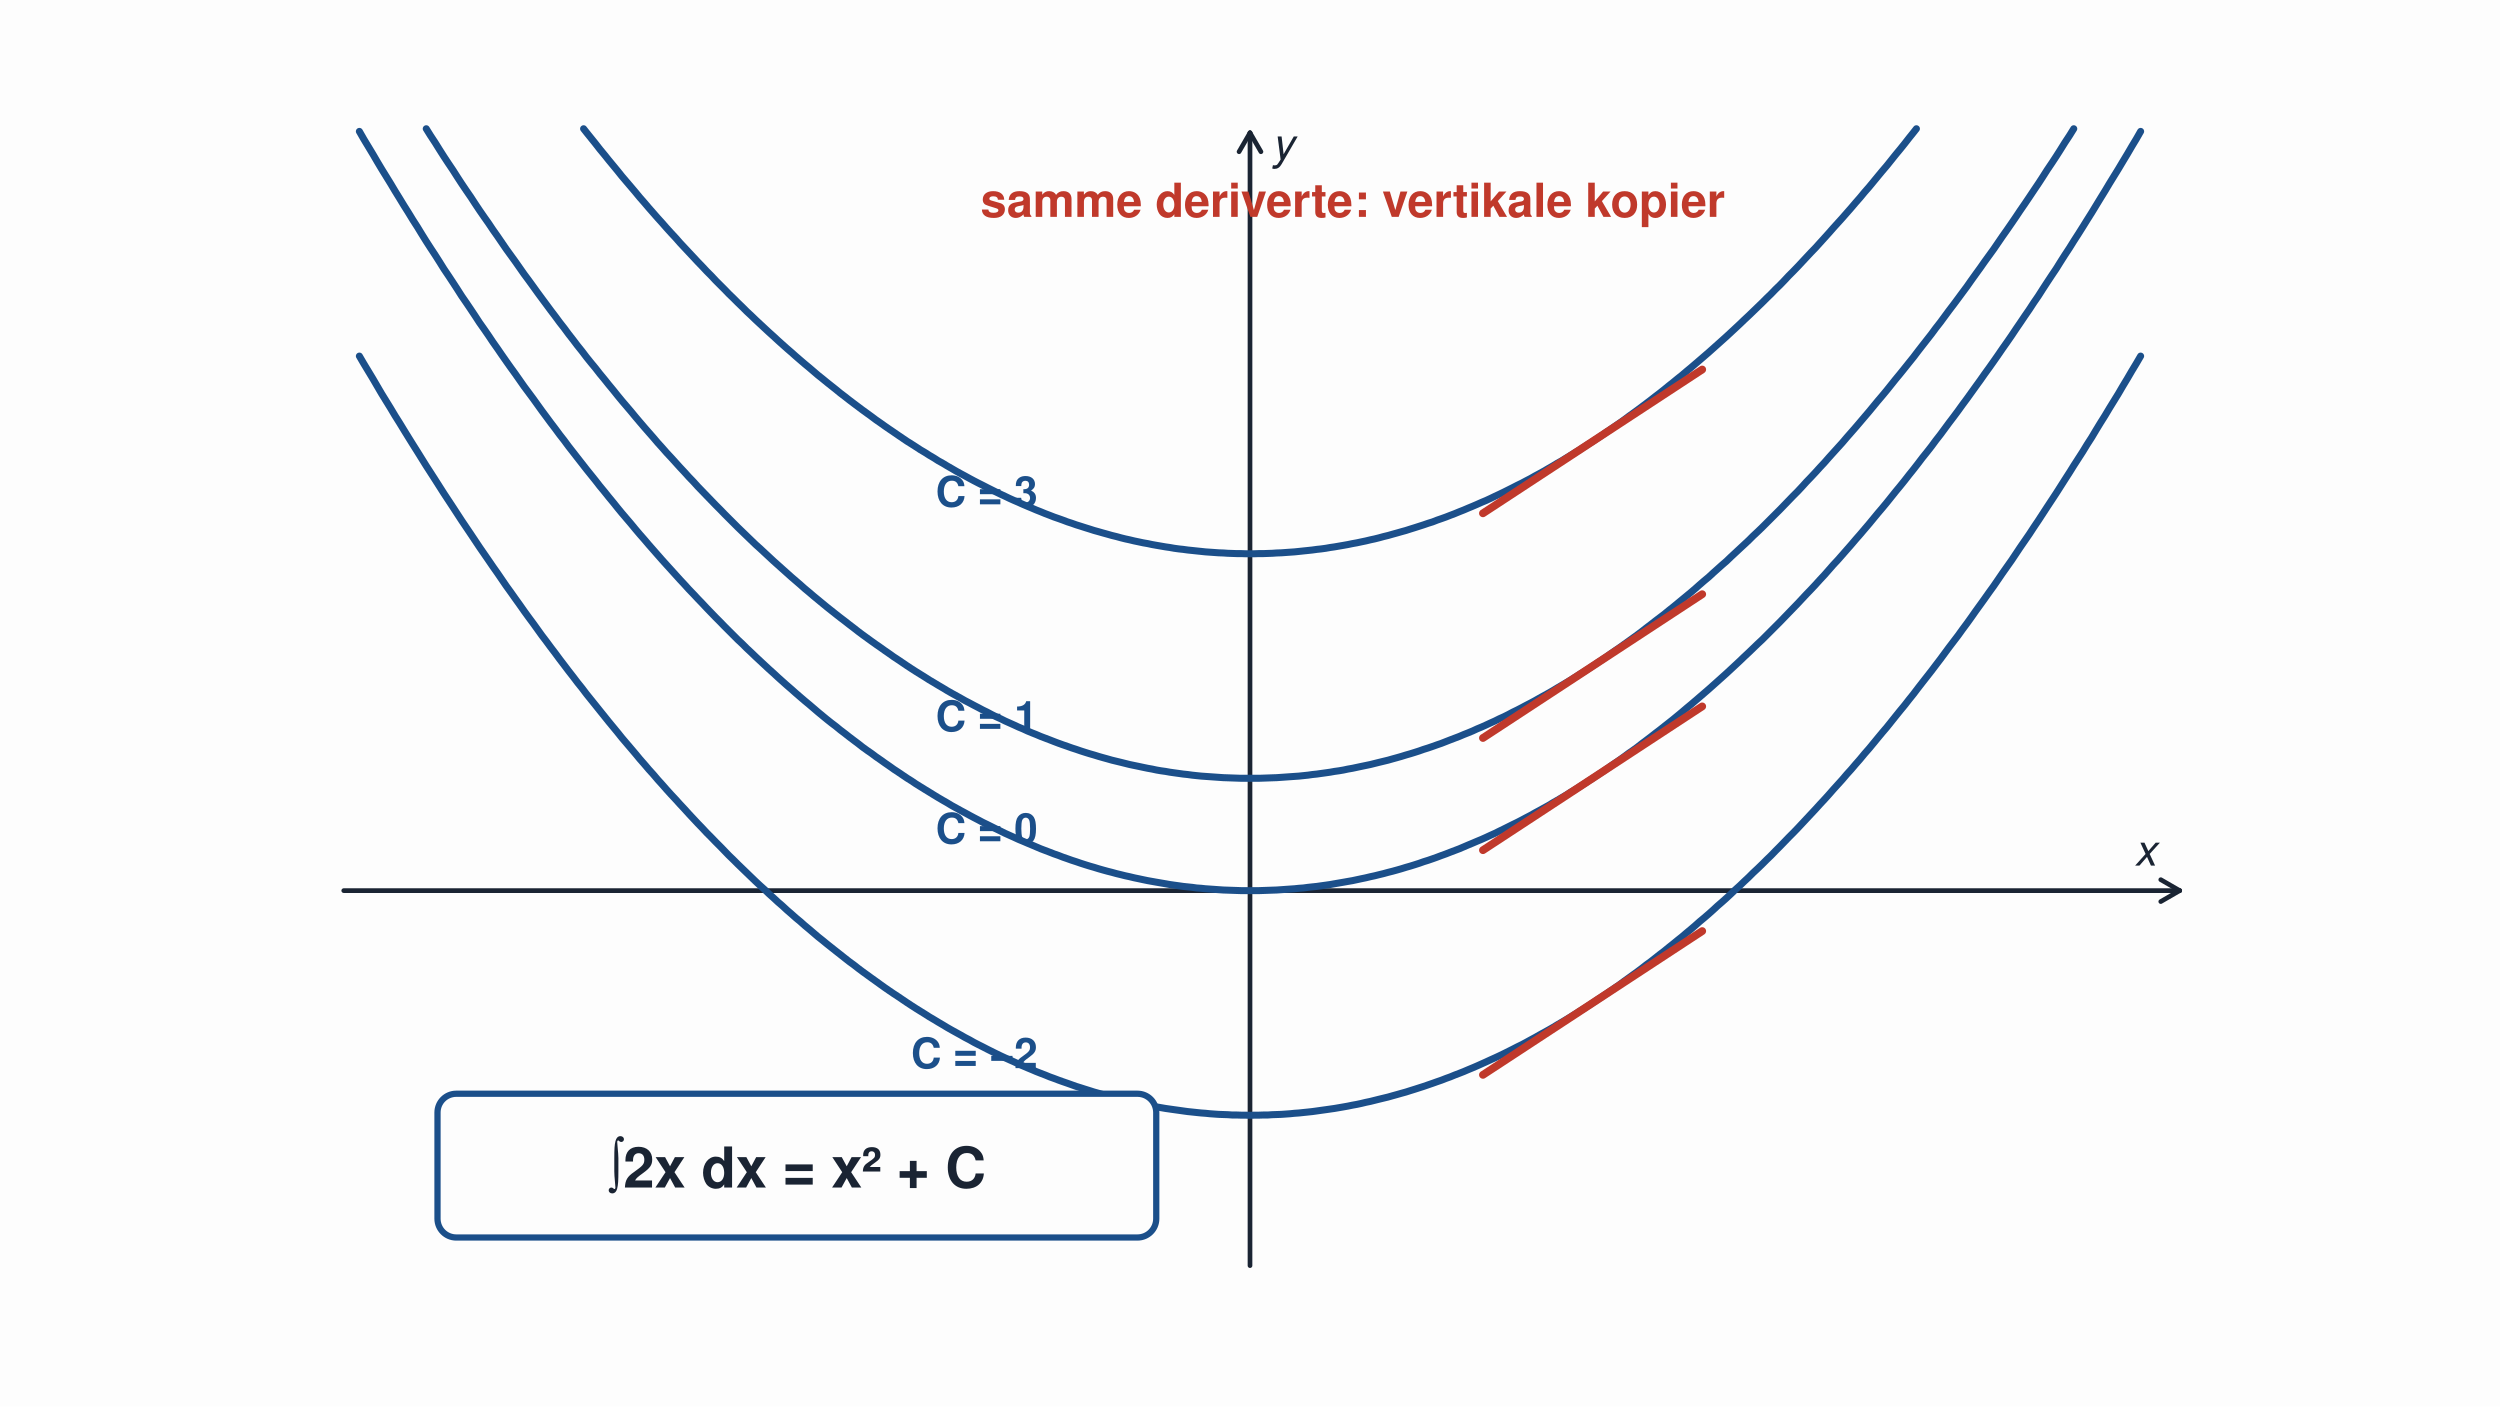
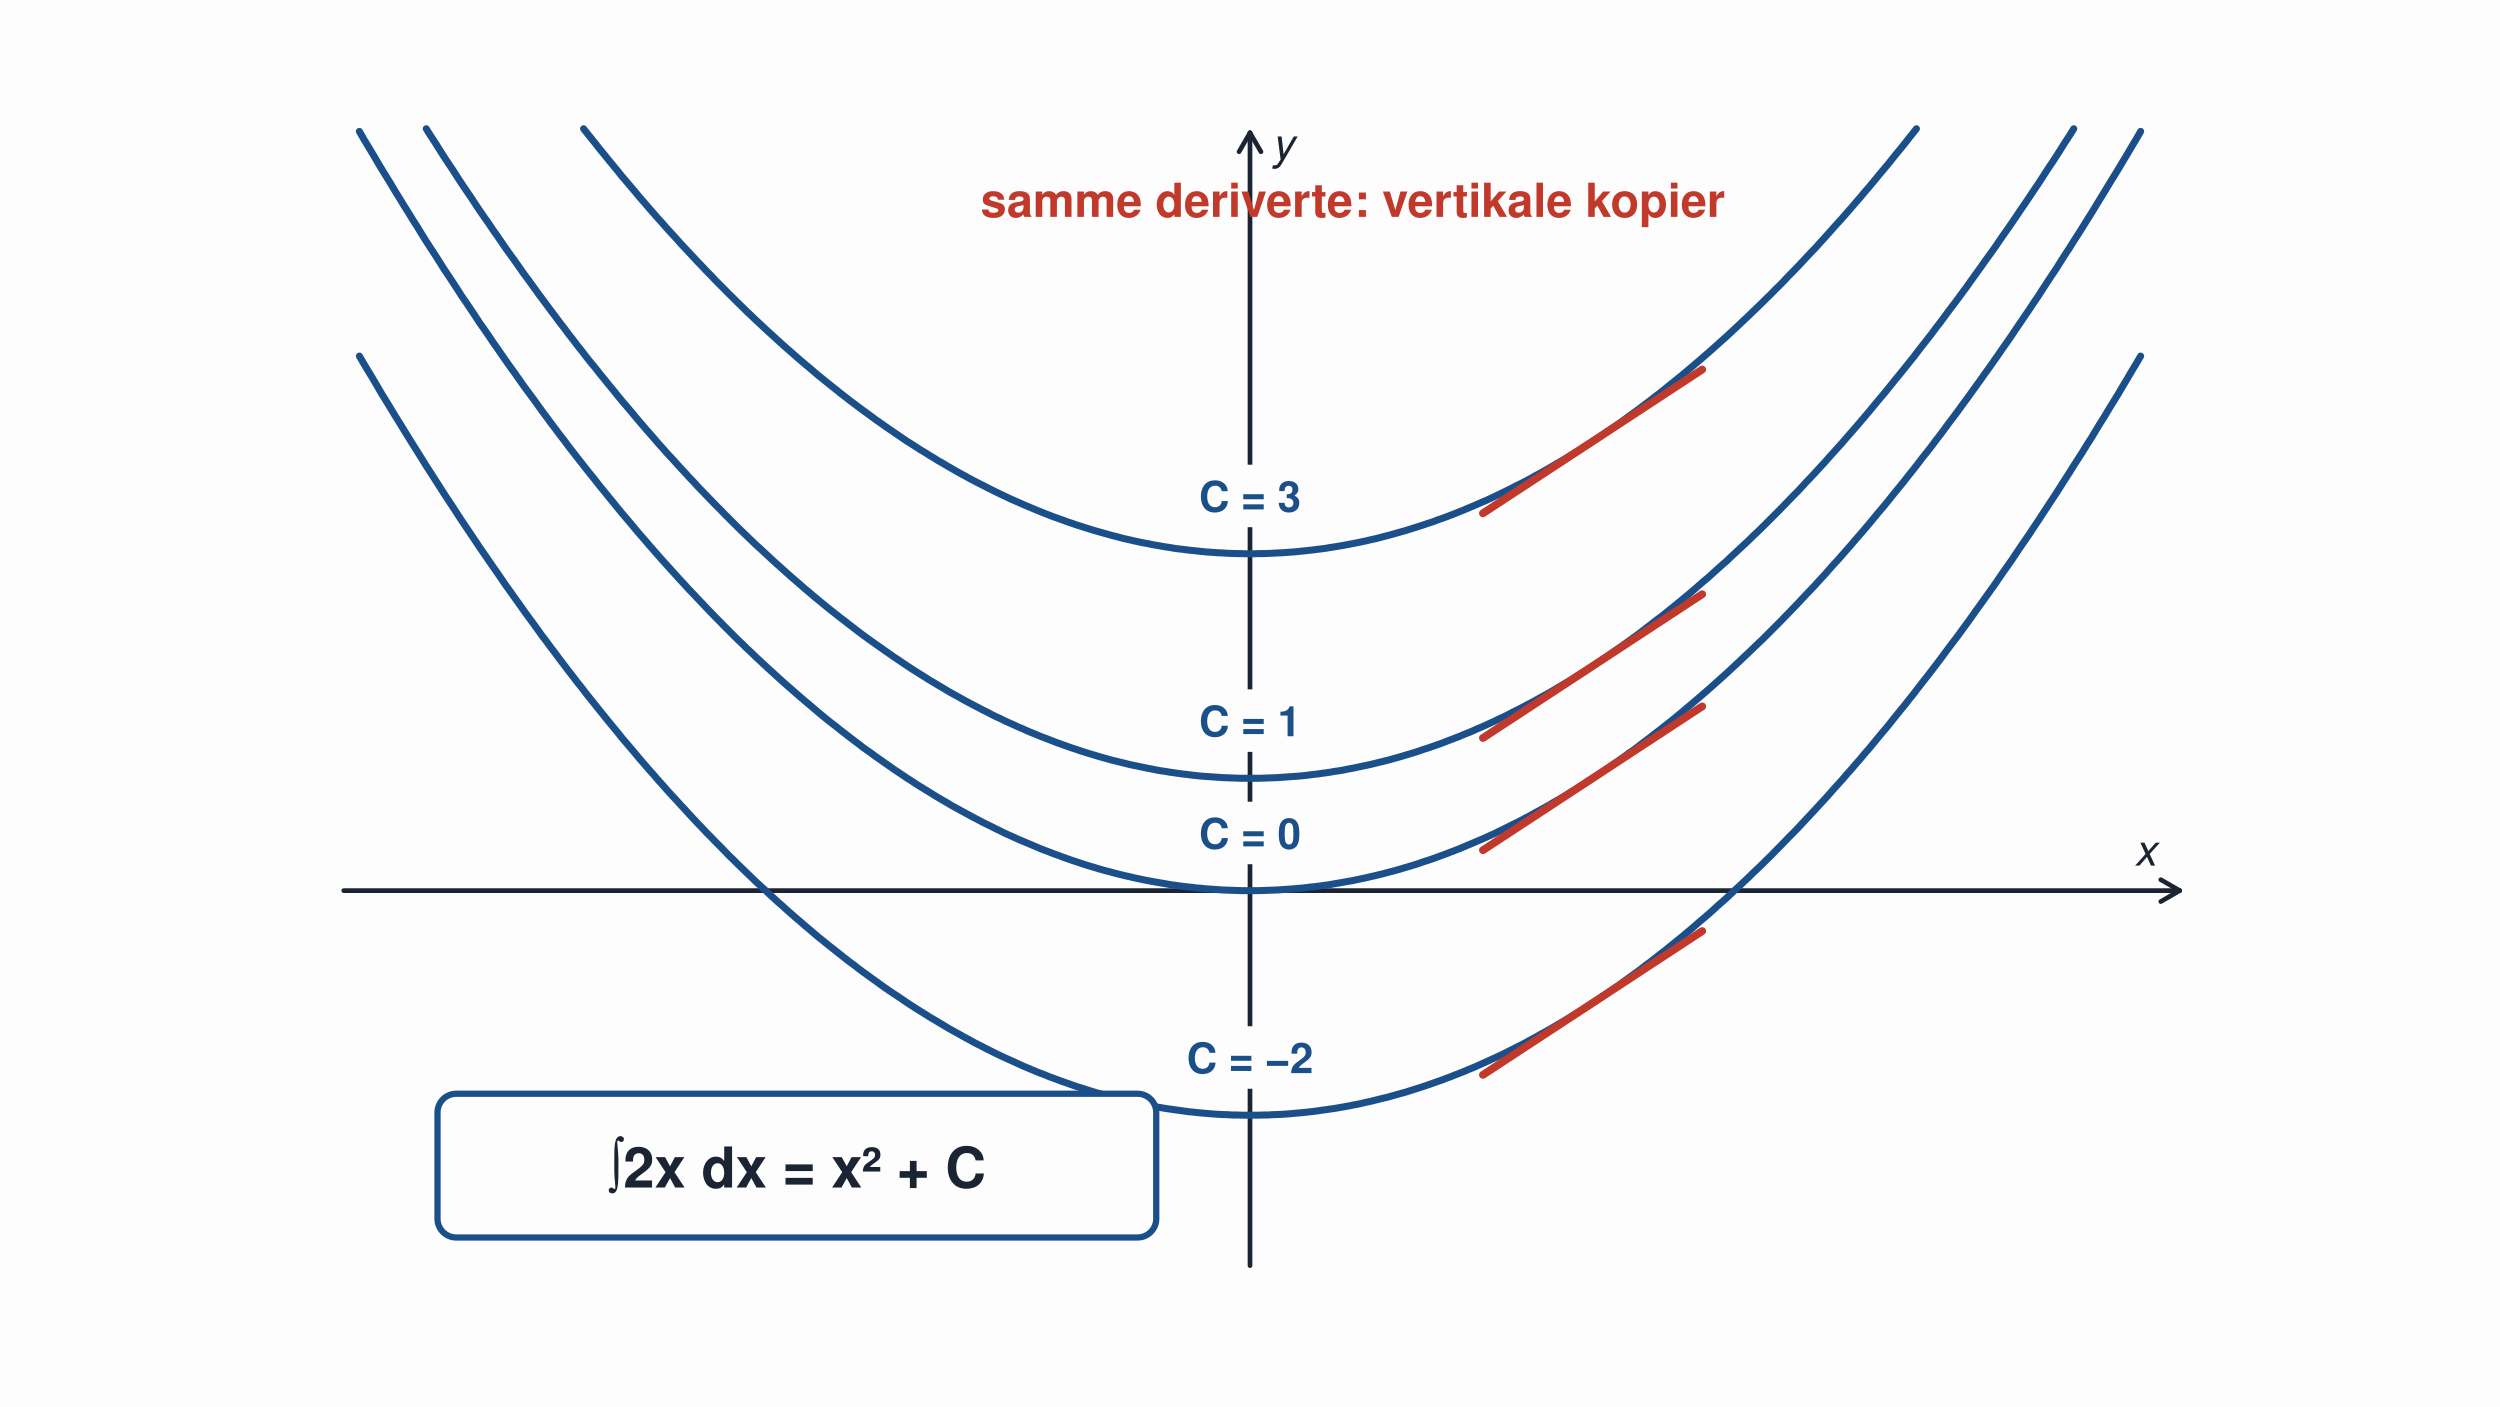
<svg xmlns="http://www.w3.org/2000/svg" viewBox="0 0 1600 900" width="1600" height="900" role="img">
  <rect width="1600" height="900" fill="#FDFDFD" />
  <line x1="220.0" y1="570.0" x2="1395.0" y2="570.0" stroke="#1A2433" stroke-width="3" opacity="1" stroke-linecap="round" />
  <line x1="1395.0" y1="570.0" x2="1382.9" y2="577.0" stroke="#1A2433" stroke-width="3" opacity="1" stroke-linecap="round" />
  <line x1="1395.0" y1="570.0" x2="1382.9" y2="563.0" stroke="#1A2433" stroke-width="3" opacity="1" stroke-linecap="round" />
  <line x1="800.0" y1="810.0" x2="800.0" y2="85.0" stroke="#1A2433" stroke-width="3" opacity="1" stroke-linecap="round" />
  <line x1="800.0" y1="85.0" x2="807.0" y2="97.1" stroke="#1A2433" stroke-width="3" opacity="1" stroke-linecap="round" />
  <line x1="800.0" y1="85.0" x2="793.0" y2="97.1" stroke="#1A2433" stroke-width="3" opacity="1" stroke-linecap="round" />
  <text x="1380.0" y="554.0" font-family="system-ui, 'Segoe UI', Helvetica, Arial, sans-serif" font-size="28" fill="#1A2433" text-anchor="end" font-style="italic">x</text>
  <text x="814.0" y="102.0" font-family="system-ui, 'Segoe UI', Helvetica, Arial, sans-serif" font-size="28" fill="#1A2433" text-anchor="start" font-style="italic">y</text>
  <path d="M 230.0,227.9 L 232.8,232.7 L 235.7,237.5 L 238.6,242.3 L 241.4,247.1 L 244.2,251.9 L 247.1,256.6 L 250.0,261.3 L 252.8,266.0 L 255.7,270.6 L 258.5,275.2 L 261.4,279.9 L 264.2,284.4 L 267.1,289.0 L 269.9,293.5 L 272.7,298.0 L 275.6,302.5 L 278.5,307.0 L 281.3,311.4 L 284.1,315.8 L 287.0,320.2 L 289.9,324.6 L 292.7,328.9 L 295.5,333.2 L 298.4,337.5 L 301.3,341.8 L 304.1,346.0 L 306.9,350.2 L 309.8,354.4 L 312.7,358.6 L 315.5,362.7 L 318.4,366.8 L 321.2,370.9 L 324.0,375.0 L 326.9,379.0 L 329.8,383.1 L 332.6,387.0 L 335.4,391.0 L 338.3,395.0 L 341.2,398.9 L 344.0,402.8 L 346.8,406.7 L 349.7,410.5 L 352.5,414.3 L 355.4,418.1 L 358.2,421.9 L 361.1,425.7 L 363.9,429.4 L 366.8,433.1 L 369.6,436.8 L 372.5,440.4 L 375.3,444.1 L 378.2,447.7 L 381.1,451.3 L 383.9,454.8 L 386.8,458.4 L 389.6,461.9 L 392.5,465.4 L 395.3,468.8 L 398.1,472.3 L 401.0,475.7 L 403.9,479.1 L 406.7,482.4 L 409.5,485.8 L 412.4,489.1 L 415.2,492.4 L 418.1,495.6 L 420.9,498.9 L 423.8,502.1 L 426.6,505.3 L 429.5,508.5 L 432.4,511.6 L 435.2,514.7 L 438.1,517.8 L 440.9,520.9 L 443.8,524.0 L 446.6,527.0 L 449.5,530.0 L 452.3,533.0 L 455.2,535.9 L 458.0,538.8 L 460.9,541.7 L 463.7,544.6 L 466.5,547.5 L 469.4,550.3 L 472.2,553.1 L 475.1,555.9 L 477.9,558.6 L 480.8,561.4 L 483.6,564.1 L 486.5,566.8 L 489.4,569.4 L 492.2,572.1 L 495.1,574.7 L 497.9,577.3 L 500.8,579.8 L 503.6,582.4 L 506.5,584.9 L 509.3,587.4 L 512.2,589.8 L 515.0,592.3 L 517.9,594.7 L 520.7,597.1 L 523.5,599.5 L 526.4,601.8 L 529.2,604.1 L 532.1,606.4 L 535.0,608.7 L 537.8,610.9 L 540.7,613.2 L 543.5,615.4 L 546.4,617.5 L 549.2,619.7 L 552.0,621.8 L 554.9,623.9 L 557.8,626.0 L 560.6,628.0 L 563.5,630.1 L 566.3,632.1 L 569.2,634.1 L 572.0,636.0 L 574.9,637.9 L 577.7,639.8 L 580.5,641.7 L 583.4,643.6 L 586.2,645.4 L 589.1,647.2 L 592.0,649.0 L 594.8,650.8 L 597.7,652.5 L 600.5,654.2 L 603.4,655.9 L 606.2,657.6 L 609.0,659.2 L 611.9,660.8 L 614.8,662.4 L 617.6,664.0 L 620.5,665.5 L 623.3,667.1 L 626.2,668.6 L 629.0,670.0 L 631.9,671.5 L 634.7,672.9 L 637.5,674.3 L 640.4,675.7 L 643.2,677.0 L 646.1,678.3 L 649.0,679.6 L 651.8,680.9 L 654.7,682.2 L 657.5,683.4 L 660.4,684.6 L 663.2,685.8 L 666.0,686.9 L 668.9,688.0 L 671.8,689.2 L 674.6,690.2 L 677.5,691.3 L 680.3,692.3 L 683.2,693.3 L 686.0,694.3 L 688.8,695.3 L 691.7,696.2 L 694.5,697.1 L 697.4,698.0 L 700.2,698.9 L 703.1,699.7 L 705.9,700.5 L 708.8,701.3 L 711.6,702.1 L 714.5,702.8 L 717.4,703.5 L 720.2,704.2 L 723.0,704.9 L 725.9,705.5 L 728.8,706.2 L 731.6,706.8 L 734.5,707.3 L 737.3,707.9 L 740.1,708.4 L 743.0,708.9 L 745.9,709.4 L 748.7,709.8 L 751.5,710.2 L 754.4,710.6 L 757.2,711.0 L 760.1,711.4 L 763.0,711.7 L 765.8,712.0 L 768.7,712.3 L 771.5,712.5 L 774.4,712.8 L 777.2,713.0 L 780.0,713.2 L 782.9,713.3 L 785.8,713.4 L 788.6,713.6 L 791.5,713.6 L 794.3,713.7 L 797.1,713.7 L 800.0,713.8 L 802.9,713.7 L 805.7,713.7 L 808.6,713.6 L 811.4,713.6 L 814.2,713.4 L 817.1,713.3 L 820.0,713.2 L 822.8,713.0 L 825.6,712.8 L 828.5,712.5 L 831.4,712.3 L 834.2,712.0 L 837.1,711.7 L 839.9,711.4 L 842.8,711.0 L 845.6,710.6 L 848.5,710.2 L 851.3,709.8 L 854.1,709.4 L 857.0,708.9 L 859.9,708.4 L 862.7,707.9 L 865.6,707.3 L 868.4,706.8 L 871.2,706.2 L 874.1,705.5 L 877.0,704.9 L 879.8,704.2 L 882.6,703.5 L 885.5,702.8 L 888.4,702.1 L 891.2,701.3 L 894.1,700.5 L 896.9,699.7 L 899.8,698.9 L 902.6,698.0 L 905.5,697.1 L 908.3,696.2 L 911.1,695.3 L 914.0,694.3 L 916.9,693.3 L 919.7,692.3 L 922.6,691.3 L 925.4,690.2 L 928.2,689.2 L 931.1,688.0 L 934.0,686.9 L 936.8,685.8 L 939.6,684.6 L 942.5,683.4 L 945.3,682.2 L 948.2,680.9 L 951.1,679.6 L 953.9,678.3 L 956.8,677.0 L 959.6,675.7 L 962.5,674.3 L 965.3,672.9 L 968.1,671.5 L 971.0,670.0 L 973.9,668.6 L 976.7,667.1 L 979.6,665.5 L 982.4,664.0 L 985.2,662.4 L 988.1,660.8 L 991.0,659.2 L 993.8,657.6 L 996.6,655.9 L 999.5,654.2 L 1002.4,652.5 L 1005.2,650.8 L 1008.1,649.0 L 1010.9,647.2 L 1013.8,645.4 L 1016.6,643.6 L 1019.5,641.7 L 1022.3,639.8 L 1025.2,637.9 L 1028.0,636.0 L 1030.8,634.1 L 1033.7,632.1 L 1036.6,630.1 L 1039.4,628.0 L 1042.2,626.0 L 1045.1,623.9 L 1048.0,621.8 L 1050.8,619.7 L 1053.6,617.5 L 1056.5,615.4 L 1059.3,613.2 L 1062.2,610.9 L 1065.1,608.7 L 1067.9,606.4 L 1070.8,604.1 L 1073.6,601.8 L 1076.5,599.5 L 1079.3,597.1 L 1082.2,594.7 L 1085.0,592.3 L 1087.8,589.8 L 1090.7,587.4 L 1093.6,584.9 L 1096.4,582.4 L 1099.2,579.8 L 1102.1,577.3 L 1105.0,574.7 L 1107.8,572.1 L 1110.6,569.4 L 1113.5,566.8 L 1116.3,564.1 L 1119.2,561.4 L 1122.0,558.6 L 1124.9,555.9 L 1127.8,553.1 L 1130.6,550.3 L 1133.5,547.5 L 1136.3,544.6 L 1139.2,541.7 L 1142.0,538.8 L 1144.8,535.9 L 1147.7,533.0 L 1150.6,530.0 L 1153.4,527.0 L 1156.2,524.0 L 1159.1,520.9 L 1162.0,517.8 L 1164.8,514.7 L 1167.7,511.6 L 1170.5,508.5 L 1173.3,505.3 L 1176.2,502.1 L 1179.1,498.9 L 1181.9,495.6 L 1184.8,492.4 L 1187.6,489.1 L 1190.5,485.8 L 1193.3,482.4 L 1196.2,479.1 L 1199.0,475.7 L 1201.8,472.3 L 1204.7,468.8 L 1207.6,465.4 L 1210.4,461.9 L 1213.2,458.4 L 1216.1,454.8 L 1219.0,451.3 L 1221.8,447.7 L 1224.7,444.1 L 1227.5,440.4 L 1230.3,436.8 L 1233.2,433.1 L 1236.1,429.4 L 1238.9,425.7 L 1241.8,421.9 L 1244.6,418.1 L 1247.4,414.3 L 1250.3,410.5 L 1253.2,406.7 L 1256.0,402.8 L 1258.9,398.9 L 1261.7,395.0 L 1264.5,391.0 L 1267.4,387.0 L 1270.2,383.1 L 1273.1,379.0 L 1276.0,375.0 L 1278.8,370.9 L 1281.6,366.8 L 1284.5,362.7 L 1287.4,358.6 L 1290.2,354.4 L 1293.0,350.2 L 1295.9,346.0 L 1298.8,341.8 L 1301.6,337.5 L 1304.5,333.2 L 1307.3,328.9 L 1310.1,324.6 L 1313.0,320.2 L 1315.9,315.8 L 1318.7,311.4 L 1321.5,307.0 L 1324.4,302.5 L 1327.2,298.0 L 1330.1,293.5 L 1333.0,289.0 L 1335.8,284.4 L 1338.7,279.9 L 1341.5,275.2 L 1344.3,270.6 L 1347.2,266.0 L 1350.0,261.3 L 1352.9,256.6 L 1355.8,251.9 L 1358.6,247.1 L 1361.5,242.3 L 1364.3,237.5 L 1367.2,232.7 L 1370.0,227.9" fill="none" stroke="#1B4F8A" stroke-width="4.5" opacity="1" stroke-linejoin="round" stroke-linecap="round" />
-   <text x="664.1" y="683.6" font-family="system-ui, 'Segoe UI', Helvetica, Arial, sans-serif" font-size="27" fill="#1B4F8A" text-anchor="end" font-weight="bold">C = −2</text>
  <path d="M 230.0,84.1 L 232.8,89.0 L 235.7,93.8 L 238.6,98.6 L 241.4,103.4 L 244.2,108.1 L 247.1,112.8 L 250.0,117.5 L 252.8,122.2 L 255.7,126.9 L 258.5,131.5 L 261.4,136.1 L 264.2,140.7 L 267.1,145.2 L 269.9,149.8 L 272.7,154.3 L 275.6,158.8 L 278.5,163.2 L 281.3,167.6 L 284.1,172.1 L 287.0,176.4 L 289.9,180.8 L 292.7,185.1 L 295.5,189.5 L 298.4,193.7 L 301.3,198.0 L 304.1,202.2 L 306.9,206.5 L 309.8,210.6 L 312.7,214.8 L 315.5,219.0 L 318.4,223.1 L 321.2,227.2 L 324.0,231.2 L 326.9,235.3 L 329.8,239.3 L 332.6,243.3 L 335.4,247.3 L 338.3,251.2 L 341.2,255.1 L 344.0,259.0 L 346.8,262.9 L 349.7,266.8 L 352.5,270.6 L 355.4,274.4 L 358.2,278.2 L 361.1,281.9 L 363.9,285.7 L 366.8,289.4 L 369.6,293.0 L 372.5,296.7 L 375.3,300.3 L 378.2,303.9 L 381.1,307.5 L 383.9,311.1 L 386.8,314.6 L 389.6,318.1 L 392.5,321.6 L 395.3,325.1 L 398.1,328.5 L 401.0,331.9 L 403.9,335.3 L 406.7,338.7 L 409.5,342.0 L 412.4,345.3 L 415.2,348.6 L 418.1,351.9 L 420.9,355.1 L 423.8,358.4 L 426.6,361.5 L 429.5,364.7 L 432.4,367.9 L 435.2,371.0 L 438.1,374.1 L 440.9,377.2 L 443.8,380.2 L 446.6,383.2 L 449.5,386.2 L 452.3,389.2 L 455.2,392.2 L 458.0,395.1 L 460.9,398.0 L 463.7,400.9 L 466.5,403.7 L 469.4,406.6 L 472.2,409.4 L 475.1,412.1 L 477.9,414.9 L 480.8,417.6 L 483.6,420.3 L 486.5,423.0 L 489.4,425.7 L 492.2,428.3 L 495.1,430.9 L 497.9,433.5 L 500.8,436.1 L 503.6,438.6 L 506.5,441.1 L 509.3,443.6 L 512.2,446.1 L 515.0,448.5 L 517.9,450.9 L 520.7,453.3 L 523.5,455.7 L 526.4,458.1 L 529.2,460.4 L 532.1,462.7 L 535.0,464.9 L 537.8,467.2 L 540.7,469.4 L 543.5,471.6 L 546.4,473.8 L 549.2,475.9 L 552.0,478.1 L 554.9,480.2 L 557.8,482.2 L 560.6,484.3 L 563.5,486.3 L 566.3,488.3 L 569.2,490.3 L 572.0,492.3 L 574.9,494.2 L 577.7,496.1 L 580.5,498.0 L 583.4,499.8 L 586.2,501.7 L 589.1,503.5 L 592.0,505.3 L 594.8,507.0 L 597.7,508.8 L 600.5,510.5 L 603.4,512.2 L 606.2,513.8 L 609.0,515.5 L 611.9,517.1 L 614.8,518.7 L 617.6,520.2 L 620.5,521.8 L 623.3,523.3 L 626.2,524.8 L 629.0,526.3 L 631.9,527.7 L 634.7,529.1 L 637.5,530.5 L 640.4,531.9 L 643.2,533.3 L 646.1,534.6 L 649.0,535.9 L 651.8,537.2 L 654.7,538.4 L 657.5,539.6 L 660.4,540.8 L 663.2,542.0 L 666.0,543.2 L 668.9,544.3 L 671.8,545.4 L 674.6,546.5 L 677.5,547.5 L 680.3,548.6 L 683.2,549.6 L 686.0,550.6 L 688.8,551.5 L 691.7,552.5 L 694.5,553.4 L 697.4,554.3 L 700.2,555.1 L 703.1,556.0 L 705.9,556.8 L 708.8,557.6 L 711.6,558.3 L 714.5,559.1 L 717.4,559.8 L 720.2,560.5 L 723.0,561.1 L 725.9,561.8 L 728.8,562.4 L 731.6,563.0 L 734.5,563.6 L 737.3,564.1 L 740.1,564.6 L 743.0,565.1 L 745.9,565.6 L 748.7,566.1 L 751.5,566.5 L 754.4,566.9 L 757.2,567.3 L 760.1,567.6 L 763.0,567.9 L 765.8,568.3 L 768.7,568.5 L 771.5,568.8 L 774.4,569.0 L 777.2,569.2 L 780.0,569.4 L 782.9,569.6 L 785.8,569.7 L 788.6,569.8 L 791.5,569.9 L 794.3,570.0 L 797.1,570.0 L 800.0,570.0 L 802.9,570.0 L 805.7,570.0 L 808.6,569.9 L 811.4,569.8 L 814.2,569.7 L 817.1,569.6 L 820.0,569.4 L 822.8,569.2 L 825.6,569.0 L 828.5,568.8 L 831.4,568.5 L 834.2,568.3 L 837.1,567.9 L 839.9,567.6 L 842.8,567.3 L 845.6,566.9 L 848.5,566.5 L 851.3,566.1 L 854.1,565.6 L 857.0,565.1 L 859.9,564.6 L 862.7,564.1 L 865.6,563.6 L 868.4,563.0 L 871.2,562.4 L 874.1,561.8 L 877.0,561.1 L 879.8,560.5 L 882.6,559.8 L 885.5,559.1 L 888.4,558.3 L 891.2,557.6 L 894.1,556.8 L 896.9,556.0 L 899.8,555.1 L 902.6,554.3 L 905.5,553.4 L 908.3,552.5 L 911.1,551.5 L 914.0,550.6 L 916.9,549.6 L 919.7,548.6 L 922.6,547.5 L 925.4,546.5 L 928.2,545.4 L 931.1,544.3 L 934.0,543.2 L 936.8,542.0 L 939.6,540.8 L 942.5,539.6 L 945.3,538.4 L 948.2,537.2 L 951.1,535.9 L 953.9,534.6 L 956.8,533.3 L 959.6,531.9 L 962.5,530.5 L 965.3,529.1 L 968.1,527.7 L 971.0,526.3 L 973.9,524.8 L 976.7,523.3 L 979.6,521.8 L 982.4,520.2 L 985.2,518.7 L 988.1,517.1 L 991.0,515.5 L 993.8,513.8 L 996.6,512.2 L 999.5,510.5 L 1002.4,508.8 L 1005.2,507.0 L 1008.1,505.3 L 1010.9,503.5 L 1013.8,501.7 L 1016.6,499.8 L 1019.5,498.0 L 1022.3,496.1 L 1025.2,494.2 L 1028.0,492.3 L 1030.8,490.3 L 1033.7,488.3 L 1036.6,486.3 L 1039.4,484.3 L 1042.2,482.2 L 1045.1,480.2 L 1048.0,478.1 L 1050.8,475.9 L 1053.6,473.8 L 1056.5,471.6 L 1059.3,469.4 L 1062.2,467.2 L 1065.1,464.9 L 1067.9,462.7 L 1070.8,460.4 L 1073.6,458.1 L 1076.5,455.7 L 1079.3,453.3 L 1082.2,450.9 L 1085.0,448.5 L 1087.8,446.1 L 1090.7,443.6 L 1093.6,441.1 L 1096.4,438.6 L 1099.2,436.1 L 1102.1,433.5 L 1105.0,430.9 L 1107.8,428.3 L 1110.6,425.7 L 1113.5,423.0 L 1116.3,420.3 L 1119.2,417.6 L 1122.0,414.9 L 1124.9,412.1 L 1127.8,409.4 L 1130.6,406.6 L 1133.5,403.7 L 1136.3,400.9 L 1139.2,398.0 L 1142.0,395.1 L 1144.8,392.2 L 1147.7,389.2 L 1150.6,386.2 L 1153.4,383.2 L 1156.2,380.2 L 1159.1,377.2 L 1162.0,374.1 L 1164.8,371.0 L 1167.7,367.9 L 1170.5,364.7 L 1173.3,361.5 L 1176.2,358.4 L 1179.1,355.1 L 1181.9,351.9 L 1184.8,348.6 L 1187.6,345.3 L 1190.5,342.0 L 1193.3,338.7 L 1196.2,335.3 L 1199.0,331.9 L 1201.8,328.5 L 1204.7,325.1 L 1207.6,321.6 L 1210.4,318.1 L 1213.2,314.6 L 1216.1,311.1 L 1219.0,307.5 L 1221.8,303.9 L 1224.7,300.3 L 1227.5,296.7 L 1230.3,293.0 L 1233.2,289.4 L 1236.1,285.7 L 1238.9,281.9 L 1241.8,278.2 L 1244.6,274.4 L 1247.4,270.6 L 1250.3,266.8 L 1253.2,262.9 L 1256.0,259.0 L 1258.9,255.1 L 1261.7,251.2 L 1264.5,247.3 L 1267.4,243.3 L 1270.2,239.3 L 1273.1,235.3 L 1276.0,231.2 L 1278.8,227.2 L 1281.6,223.1 L 1284.5,219.0 L 1287.4,214.8 L 1290.2,210.6 L 1293.0,206.5 L 1295.9,202.2 L 1298.8,198.0 L 1301.6,193.7 L 1304.5,189.5 L 1307.3,185.1 L 1310.1,180.8 L 1313.0,176.4 L 1315.9,172.1 L 1318.7,167.6 L 1321.5,163.2 L 1324.4,158.8 L 1327.2,154.3 L 1330.1,149.8 L 1333.0,145.2 L 1335.8,140.7 L 1338.7,136.1 L 1341.5,131.5 L 1344.3,126.9 L 1347.2,122.2 L 1350.0,117.5 L 1352.9,112.8 L 1355.8,108.1 L 1358.6,103.4 L 1361.5,98.6 L 1364.3,93.8 L 1367.2,89.0 L 1370.0,84.1" fill="none" stroke="#1B4F8A" stroke-width="4.5" opacity="1" stroke-linejoin="round" stroke-linecap="round" />
-   <text x="664.1" y="539.8" font-family="system-ui, 'Segoe UI', Helvetica, Arial, sans-serif" font-size="27" fill="#1B4F8A" text-anchor="end" font-weight="bold">C = 0</text>
  <path d="M 272.8,82.4 L 275.6,86.9 L 278.5,91.3 L 281.3,95.8 L 284.1,100.2 L 287.0,104.6 L 289.9,108.9 L 292.7,113.3 L 295.5,117.6 L 298.4,121.9 L 301.3,126.1 L 304.1,130.4 L 306.9,134.6 L 309.8,138.8 L 312.7,142.9 L 315.5,147.1 L 318.4,151.2 L 321.2,155.3 L 324.0,159.4 L 326.9,163.4 L 329.8,167.4 L 332.6,171.4 L 335.4,175.4 L 338.3,179.3 L 341.2,183.3 L 344.0,187.2 L 346.8,191.0 L 349.7,194.9 L 352.5,198.7 L 355.4,202.5 L 358.2,206.3 L 361.1,210.0 L 363.9,213.8 L 366.8,217.5 L 369.6,221.2 L 372.5,224.8 L 375.3,228.5 L 378.2,232.1 L 381.1,235.6 L 383.9,239.2 L 386.8,242.7 L 389.6,246.2 L 392.5,249.7 L 395.3,253.2 L 398.1,256.6 L 401.0,260.0 L 403.9,263.4 L 406.7,266.8 L 409.5,270.1 L 412.4,273.5 L 415.2,276.7 L 418.1,280.0 L 420.9,283.3 L 423.8,286.5 L 426.6,289.7 L 429.5,292.8 L 432.4,296.0 L 435.2,299.1 L 438.1,302.2 L 440.9,305.3 L 443.8,308.3 L 446.6,311.4 L 449.5,314.4 L 452.3,317.3 L 455.2,320.3 L 458.0,323.2 L 460.9,326.1 L 463.7,329.0 L 466.5,331.8 L 469.4,334.7 L 472.2,337.5 L 475.1,340.3 L 477.9,343.0 L 480.8,345.8 L 483.6,348.5 L 486.5,351.1 L 489.4,353.8 L 492.2,356.4 L 495.1,359.1 L 497.9,361.6 L 500.8,364.2 L 503.6,366.7 L 506.5,369.3 L 509.3,371.7 L 512.2,374.2 L 515.0,376.7 L 517.9,379.1 L 520.7,381.5 L 523.5,383.8 L 526.4,386.2 L 529.2,388.5 L 532.1,390.8 L 535.0,393.1 L 537.8,395.3 L 540.7,397.5 L 543.5,399.7 L 546.4,401.9 L 549.2,404.1 L 552.0,406.2 L 554.9,408.3 L 557.8,410.4 L 560.6,412.4 L 563.5,414.4 L 566.3,416.4 L 569.2,418.4 L 572.0,420.4 L 574.9,422.3 L 577.7,424.2 L 580.5,426.1 L 583.4,428.0 L 586.2,429.8 L 589.1,431.6 L 592.0,433.4 L 594.8,435.2 L 597.7,436.9 L 600.5,438.6 L 603.4,440.3 L 606.2,442.0 L 609.0,443.6 L 611.9,445.2 L 614.8,446.8 L 617.6,448.4 L 620.5,449.9 L 623.3,451.4 L 626.2,452.9 L 629.0,454.4 L 631.9,455.8 L 634.7,457.3 L 637.5,458.7 L 640.4,460.0 L 643.2,461.4 L 646.1,462.7 L 649.0,464.0 L 651.8,465.3 L 654.7,466.5 L 657.5,467.8 L 660.4,469.0 L 663.2,470.1 L 666.0,471.3 L 668.9,472.4 L 671.8,473.5 L 674.6,474.6 L 677.5,475.7 L 680.3,476.7 L 683.2,477.7 L 686.0,478.7 L 688.8,479.6 L 691.7,480.6 L 694.5,481.5 L 697.4,482.4 L 700.2,483.2 L 703.1,484.1 L 705.9,484.9 L 708.8,485.7 L 711.6,486.5 L 714.5,487.2 L 717.4,487.9 L 720.2,488.6 L 723.0,489.3 L 725.9,489.9 L 728.8,490.5 L 731.6,491.1 L 734.5,491.7 L 737.3,492.2 L 740.1,492.8 L 743.0,493.3 L 745.9,493.7 L 748.7,494.2 L 751.5,494.6 L 754.4,495.0 L 757.2,495.4 L 760.1,495.7 L 763.0,496.1 L 765.8,496.4 L 768.7,496.7 L 771.5,496.9 L 774.4,497.1 L 777.2,497.3 L 780.0,497.5 L 782.9,497.7 L 785.8,497.8 L 788.6,497.9 L 791.5,498.0 L 794.3,498.1 L 797.1,498.1 L 800.0,498.1 L 802.9,498.1 L 805.7,498.1 L 808.6,498.0 L 811.4,497.9 L 814.2,497.8 L 817.1,497.7 L 820.0,497.5 L 822.8,497.3 L 825.6,497.1 L 828.5,496.9 L 831.4,496.7 L 834.2,496.4 L 837.1,496.1 L 839.9,495.7 L 842.8,495.4 L 845.6,495.0 L 848.5,494.6 L 851.3,494.2 L 854.1,493.7 L 857.0,493.3 L 859.9,492.8 L 862.7,492.2 L 865.6,491.7 L 868.4,491.1 L 871.2,490.5 L 874.1,489.9 L 877.0,489.3 L 879.8,488.6 L 882.6,487.9 L 885.5,487.2 L 888.4,486.5 L 891.2,485.7 L 894.1,484.9 L 896.9,484.1 L 899.8,483.2 L 902.6,482.4 L 905.5,481.5 L 908.3,480.6 L 911.1,479.6 L 914.0,478.7 L 916.9,477.7 L 919.7,476.7 L 922.6,475.7 L 925.4,474.6 L 928.2,473.5 L 931.1,472.4 L 934.0,471.3 L 936.8,470.1 L 939.6,469.0 L 942.5,467.8 L 945.3,466.5 L 948.2,465.3 L 951.1,464.0 L 953.9,462.7 L 956.8,461.4 L 959.6,460.0 L 962.5,458.7 L 965.3,457.3 L 968.1,455.8 L 971.0,454.4 L 973.9,452.9 L 976.7,451.4 L 979.6,449.9 L 982.4,448.4 L 985.2,446.8 L 988.1,445.2 L 991.0,443.6 L 993.8,442.0 L 996.6,440.3 L 999.5,438.6 L 1002.4,436.9 L 1005.2,435.2 L 1008.1,433.4 L 1010.9,431.6 L 1013.8,429.8 L 1016.6,428.0 L 1019.5,426.1 L 1022.3,424.2 L 1025.2,422.3 L 1028.0,420.4 L 1030.8,418.4 L 1033.7,416.4 L 1036.6,414.4 L 1039.4,412.4 L 1042.2,410.4 L 1045.1,408.3 L 1048.0,406.2 L 1050.8,404.1 L 1053.6,401.9 L 1056.5,399.7 L 1059.3,397.5 L 1062.2,395.3 L 1065.1,393.1 L 1067.9,390.8 L 1070.8,388.5 L 1073.6,386.2 L 1076.5,383.8 L 1079.3,381.5 L 1082.2,379.1 L 1085.0,376.7 L 1087.8,374.2 L 1090.7,371.7 L 1093.6,369.3 L 1096.4,366.7 L 1099.2,364.2 L 1102.1,361.6 L 1105.0,359.1 L 1107.8,356.4 L 1110.6,353.8 L 1113.5,351.1 L 1116.3,348.5 L 1119.2,345.8 L 1122.0,343.0 L 1124.9,340.3 L 1127.8,337.5 L 1130.6,334.7 L 1133.5,331.8 L 1136.3,329.0 L 1139.2,326.1 L 1142.0,323.2 L 1144.8,320.3 L 1147.7,317.3 L 1150.6,314.4 L 1153.4,311.4 L 1156.2,308.3 L 1159.1,305.3 L 1162.0,302.2 L 1164.8,299.1 L 1167.7,296.0 L 1170.5,292.8 L 1173.3,289.7 L 1176.2,286.5 L 1179.1,283.3 L 1181.9,280.0 L 1184.8,276.7 L 1187.6,273.5 L 1190.5,270.1 L 1193.3,266.8 L 1196.2,263.4 L 1199.0,260.0 L 1201.8,256.6 L 1204.7,253.2 L 1207.6,249.7 L 1210.4,246.2 L 1213.2,242.7 L 1216.1,239.2 L 1219.0,235.6 L 1221.8,232.1 L 1224.7,228.5 L 1227.5,224.8 L 1230.3,221.2 L 1233.2,217.5 L 1236.1,213.8 L 1238.9,210.0 L 1241.8,206.3 L 1244.6,202.5 L 1247.4,198.7 L 1250.3,194.9 L 1253.2,191.0 L 1256.0,187.2 L 1258.9,183.3 L 1261.7,179.3 L 1264.5,175.4 L 1267.4,171.4 L 1270.2,167.4 L 1273.1,163.4 L 1276.0,159.4 L 1278.8,155.3 L 1281.6,151.2 L 1284.5,147.1 L 1287.4,142.9 L 1290.2,138.8 L 1293.0,134.6 L 1295.9,130.4 L 1298.8,126.1 L 1301.6,121.9 L 1304.5,117.6 L 1307.3,113.3 L 1310.1,108.9 L 1313.0,104.6 L 1315.9,100.2 L 1318.7,95.8 L 1321.5,91.3 L 1324.4,86.9 L 1327.2,82.4" fill="none" stroke="#1B4F8A" stroke-width="4.5" opacity="1" stroke-linejoin="round" stroke-linecap="round" />
-   <text x="664.1" y="467.9" font-family="system-ui, 'Segoe UI', Helvetica, Arial, sans-serif" font-size="27" fill="#1B4F8A" text-anchor="end" font-weight="bold">C = 1</text>
  <path d="M 373.5,82.4 L 375.3,84.7 L 378.2,88.3 L 381.1,91.9 L 383.9,95.5 L 386.8,99.0 L 389.6,102.5 L 392.5,106.0 L 395.3,109.4 L 398.1,112.9 L 401.0,116.3 L 403.9,119.7 L 406.7,123.0 L 409.5,126.4 L 412.4,129.7 L 415.2,133.0 L 418.1,136.3 L 420.9,139.5 L 423.8,142.7 L 426.6,145.9 L 429.5,149.1 L 432.4,152.2 L 435.2,155.4 L 438.1,158.5 L 440.9,161.5 L 443.8,164.6 L 446.6,167.6 L 449.5,170.6 L 452.3,173.6 L 455.2,176.5 L 458.0,179.5 L 460.9,182.4 L 463.7,185.2 L 466.5,188.1 L 469.4,190.9 L 472.2,193.7 L 475.1,196.5 L 477.9,199.3 L 480.8,202.0 L 483.6,204.7 L 486.5,207.4 L 489.4,210.1 L 492.2,212.7 L 495.1,215.3 L 497.9,217.9 L 500.8,220.5 L 503.6,223.0 L 506.5,225.5 L 509.3,228.0 L 512.2,230.5 L 515.0,232.9 L 517.9,235.3 L 520.7,237.7 L 523.5,240.1 L 526.4,242.4 L 529.2,244.7 L 532.1,247.0 L 535.0,249.3 L 537.8,251.6 L 540.7,253.8 L 543.5,256.0 L 546.4,258.2 L 549.2,260.3 L 552.0,262.4 L 554.9,264.5 L 557.8,266.6 L 560.6,268.7 L 563.5,270.7 L 566.3,272.7 L 569.2,274.7 L 572.0,276.6 L 574.9,278.6 L 577.7,280.5 L 580.5,282.4 L 583.4,284.2 L 586.2,286.0 L 589.1,287.9 L 592.0,289.6 L 594.8,291.4 L 597.7,293.1 L 600.5,294.9 L 603.4,296.5 L 606.2,298.2 L 609.0,299.8 L 611.9,301.5 L 614.8,303.1 L 617.6,304.6 L 620.5,306.2 L 623.3,307.7 L 626.2,309.2 L 629.0,310.6 L 631.9,312.1 L 634.7,313.5 L 637.5,314.9 L 640.4,316.3 L 643.2,317.6 L 646.1,319.0 L 649.0,320.3 L 651.8,321.5 L 654.7,322.8 L 657.5,324.0 L 660.4,325.2 L 663.2,326.4 L 666.0,327.5 L 668.9,328.7 L 671.8,329.8 L 674.6,330.9 L 677.5,331.9 L 680.3,332.9 L 683.2,334.0 L 686.0,334.9 L 688.8,335.9 L 691.7,336.8 L 694.5,337.7 L 697.4,338.6 L 700.2,339.5 L 703.1,340.3 L 705.9,341.1 L 708.8,341.9 L 711.6,342.7 L 714.5,343.4 L 717.4,344.2 L 720.2,344.9 L 723.0,345.5 L 725.9,346.2 L 728.8,346.8 L 731.6,347.4 L 734.5,347.9 L 737.3,348.5 L 740.1,349.0 L 743.0,349.5 L 745.9,350.0 L 748.7,350.4 L 751.5,350.9 L 754.4,351.3 L 757.2,351.6 L 760.1,352.0 L 763.0,352.3 L 765.8,352.6 L 768.7,352.9 L 771.5,353.2 L 774.4,353.4 L 777.2,353.6 L 780.0,353.8 L 782.9,353.9 L 785.8,354.1 L 788.6,354.2 L 791.5,354.3 L 794.3,354.3 L 797.1,354.4 L 800.0,354.4 L 802.9,354.4 L 805.7,354.3 L 808.6,354.3 L 811.4,354.2 L 814.2,354.1 L 817.1,353.9 L 820.0,353.8 L 822.8,353.6 L 825.6,353.4 L 828.5,353.2 L 831.4,352.9 L 834.2,352.6 L 837.1,352.3 L 839.9,352.0 L 842.8,351.6 L 845.6,351.3 L 848.5,350.9 L 851.3,350.4 L 854.1,350.0 L 857.0,349.5 L 859.9,349.0 L 862.7,348.5 L 865.6,347.9 L 868.4,347.4 L 871.2,346.8 L 874.1,346.2 L 877.0,345.5 L 879.8,344.9 L 882.6,344.2 L 885.5,343.4 L 888.4,342.7 L 891.2,341.9 L 894.1,341.1 L 896.9,340.3 L 899.8,339.5 L 902.6,338.6 L 905.5,337.7 L 908.3,336.8 L 911.1,335.9 L 914.0,334.9 L 916.9,334.0 L 919.7,332.9 L 922.6,331.9 L 925.4,330.9 L 928.2,329.8 L 931.1,328.7 L 934.0,327.5 L 936.8,326.4 L 939.6,325.2 L 942.5,324.0 L 945.3,322.8 L 948.2,321.5 L 951.1,320.3 L 953.9,319.0 L 956.8,317.6 L 959.6,316.3 L 962.5,314.9 L 965.3,313.5 L 968.1,312.1 L 971.0,310.6 L 973.9,309.2 L 976.7,307.7 L 979.6,306.2 L 982.4,304.6 L 985.2,303.1 L 988.1,301.5 L 991.0,299.8 L 993.8,298.2 L 996.6,296.5 L 999.5,294.9 L 1002.4,293.1 L 1005.2,291.4 L 1008.1,289.6 L 1010.9,287.9 L 1013.8,286.0 L 1016.6,284.2 L 1019.5,282.4 L 1022.3,280.5 L 1025.2,278.6 L 1028.0,276.6 L 1030.8,274.7 L 1033.7,272.7 L 1036.6,270.7 L 1039.4,268.7 L 1042.2,266.6 L 1045.1,264.5 L 1048.0,262.4 L 1050.8,260.3 L 1053.6,258.2 L 1056.5,256.0 L 1059.3,253.8 L 1062.2,251.6 L 1065.1,249.3 L 1067.9,247.0 L 1070.8,244.7 L 1073.6,242.4 L 1076.5,240.1 L 1079.3,237.7 L 1082.2,235.3 L 1085.0,232.9 L 1087.8,230.5 L 1090.7,228.0 L 1093.6,225.5 L 1096.4,223.0 L 1099.2,220.5 L 1102.1,217.9 L 1105.0,215.3 L 1107.8,212.7 L 1110.6,210.1 L 1113.5,207.4 L 1116.3,204.7 L 1119.2,202.0 L 1122.0,199.3 L 1124.9,196.5 L 1127.8,193.7 L 1130.6,190.9 L 1133.5,188.1 L 1136.3,185.2 L 1139.2,182.4 L 1142.0,179.5 L 1144.8,176.5 L 1147.7,173.6 L 1150.6,170.6 L 1153.4,167.6 L 1156.2,164.6 L 1159.1,161.5 L 1162.0,158.5 L 1164.8,155.4 L 1167.7,152.2 L 1170.5,149.1 L 1173.3,145.9 L 1176.2,142.7 L 1179.1,139.5 L 1181.9,136.3 L 1184.8,133.0 L 1187.6,129.7 L 1190.5,126.4 L 1193.3,123.0 L 1196.2,119.7 L 1199.0,116.3 L 1201.8,112.9 L 1204.7,109.4 L 1207.6,106.0 L 1210.4,102.5 L 1213.2,99.0 L 1216.1,95.5 L 1219.0,91.9 L 1221.8,88.3 L 1224.7,84.7 L 1226.5,82.4" fill="none" stroke="#1B4F8A" stroke-width="4.5" opacity="1" stroke-linejoin="round" stroke-linecap="round" />
-   <text x="664.1" y="324.2" font-family="system-ui, 'Segoe UI', Helvetica, Arial, sans-serif" font-size="27" fill="#1B4F8A" text-anchor="end" font-weight="bold">C = 3</text>
+   <rect x="738.0" y="656.8" width="124.0" height="40.0" fill="#FDFDFD" rx="0" opacity="1" />
+   <text x="800.0" y="686.8" font-family="system-ui, 'Segoe UI', Helvetica, Arial, sans-serif" font-size="27" fill="#1B4F8A" text-anchor="middle" font-weight="bold">C = −2</text>
+   <rect x="738.0" y="513.1" width="124.0" height="40.0" fill="#FDFDFD" rx="0" opacity="1" />
+   <text x="800.0" y="543.1" font-family="system-ui, 'Segoe UI', Helvetica, Arial, sans-serif" font-size="27" fill="#1B4F8A" text-anchor="middle" font-weight="bold">C = 0</text>
+   <rect x="738.0" y="441.2" width="124.0" height="40.0" fill="#FDFDFD" rx="0" opacity="1" />
+   <text x="800.0" y="471.2" font-family="system-ui, 'Segoe UI', Helvetica, Arial, sans-serif" font-size="27" fill="#1B4F8A" text-anchor="middle" font-weight="bold">C = 1</text>
+   <rect x="738.0" y="297.4" width="124.0" height="40.0" fill="#FDFDFD" rx="0" opacity="1" />
+   <text x="800.0" y="327.4" font-family="system-ui, 'Segoe UI', Helvetica, Arial, sans-serif" font-size="27" fill="#1B4F8A" text-anchor="middle" font-weight="bold">C = 3</text>
  <line x1="949.1" y1="687.9" x2="1089.4" y2="595.9" stroke="#C0392B" stroke-width="5" opacity="1" stroke-linecap="round" />
  <line x1="949.1" y1="544.1" x2="1089.4" y2="452.1" stroke="#C0392B" stroke-width="5" opacity="1" stroke-linecap="round" />
  <line x1="949.1" y1="472.3" x2="1089.4" y2="380.3" stroke="#C0392B" stroke-width="5" opacity="1" stroke-linecap="round" />
  <line x1="949.1" y1="328.5" x2="1089.4" y2="236.5" stroke="#C0392B" stroke-width="5" opacity="1" stroke-linecap="round" />
  <text x="865.8" y="138.8" font-family="system-ui, 'Segoe UI', Helvetica, Arial, sans-serif" font-size="30" fill="#C0392B" text-anchor="middle" font-weight="bold">samme deriverte: vertikale kopier</text>
  <rect x="280.0" y="700.0" width="460.0" height="92.0" fill="#FDFDFD" stroke="#1B4F8A" stroke-width="4" rx="12" opacity="1" />
  <text x="510.0" y="760.0" font-family="system-ui, 'Segoe UI', Helvetica, Arial, sans-serif" font-size="36" fill="#1A2433" text-anchor="middle" font-weight="bold">∫2x dx = x² + C</text>
</svg>
